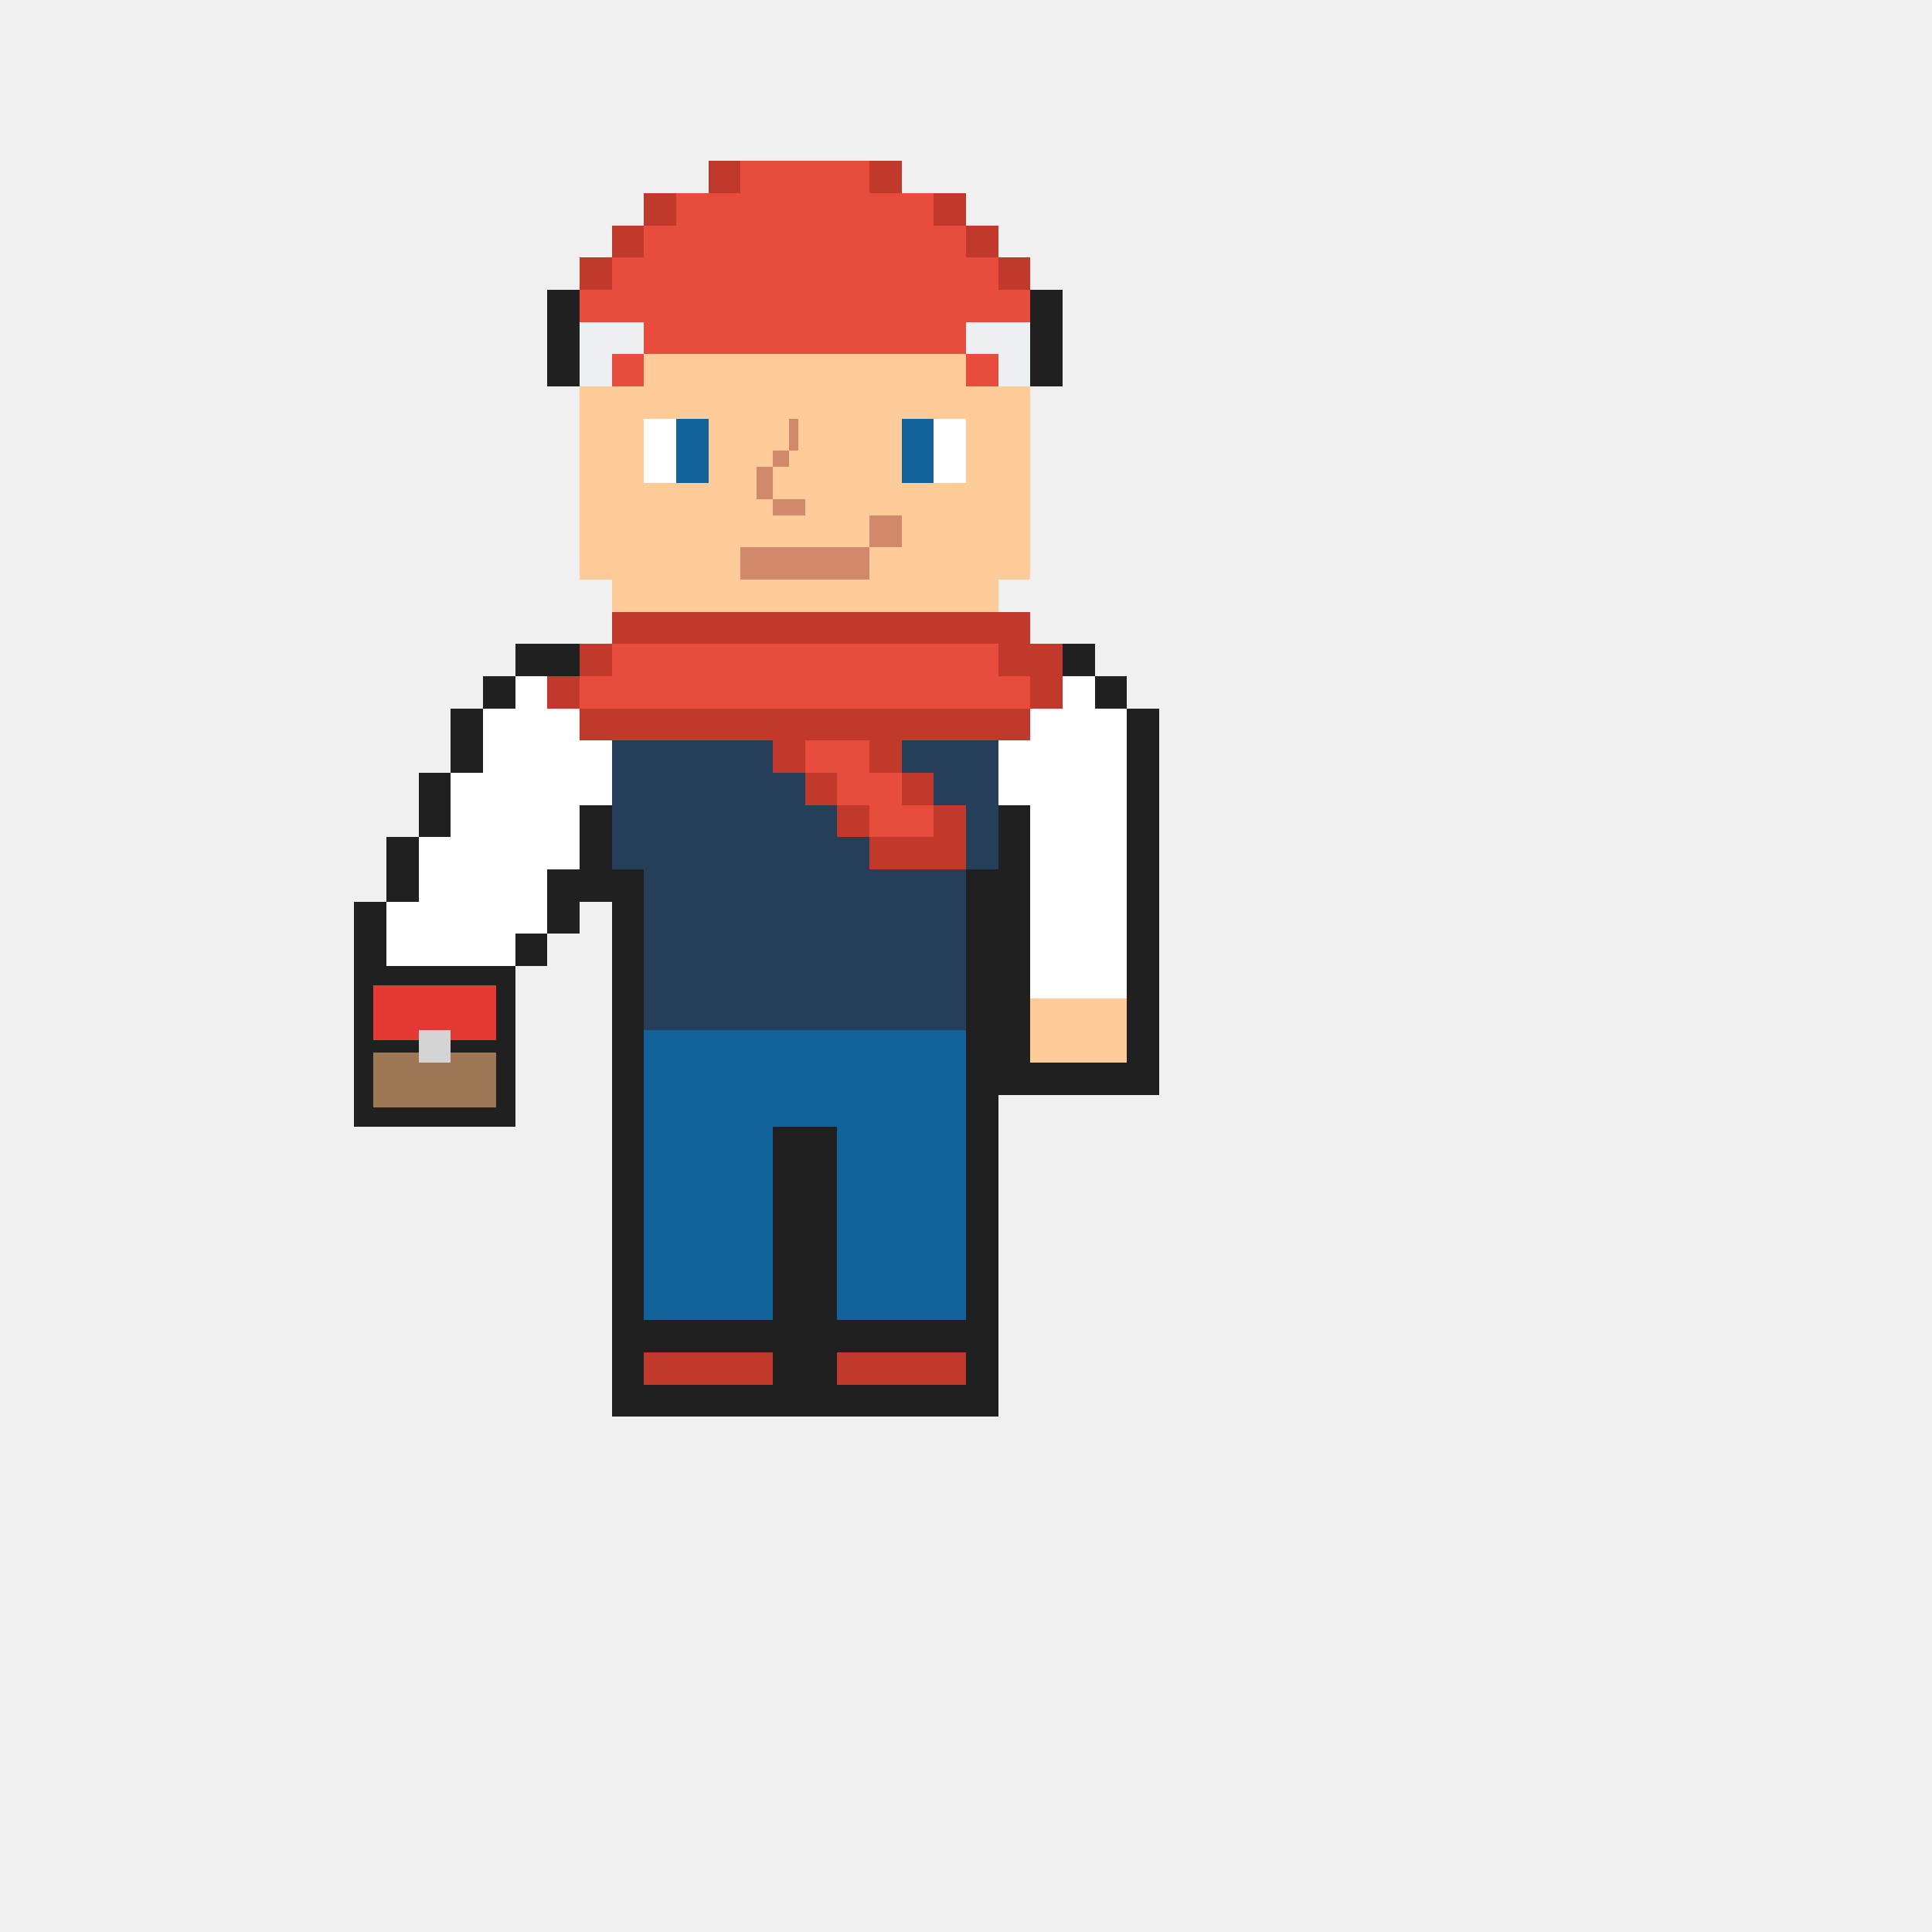
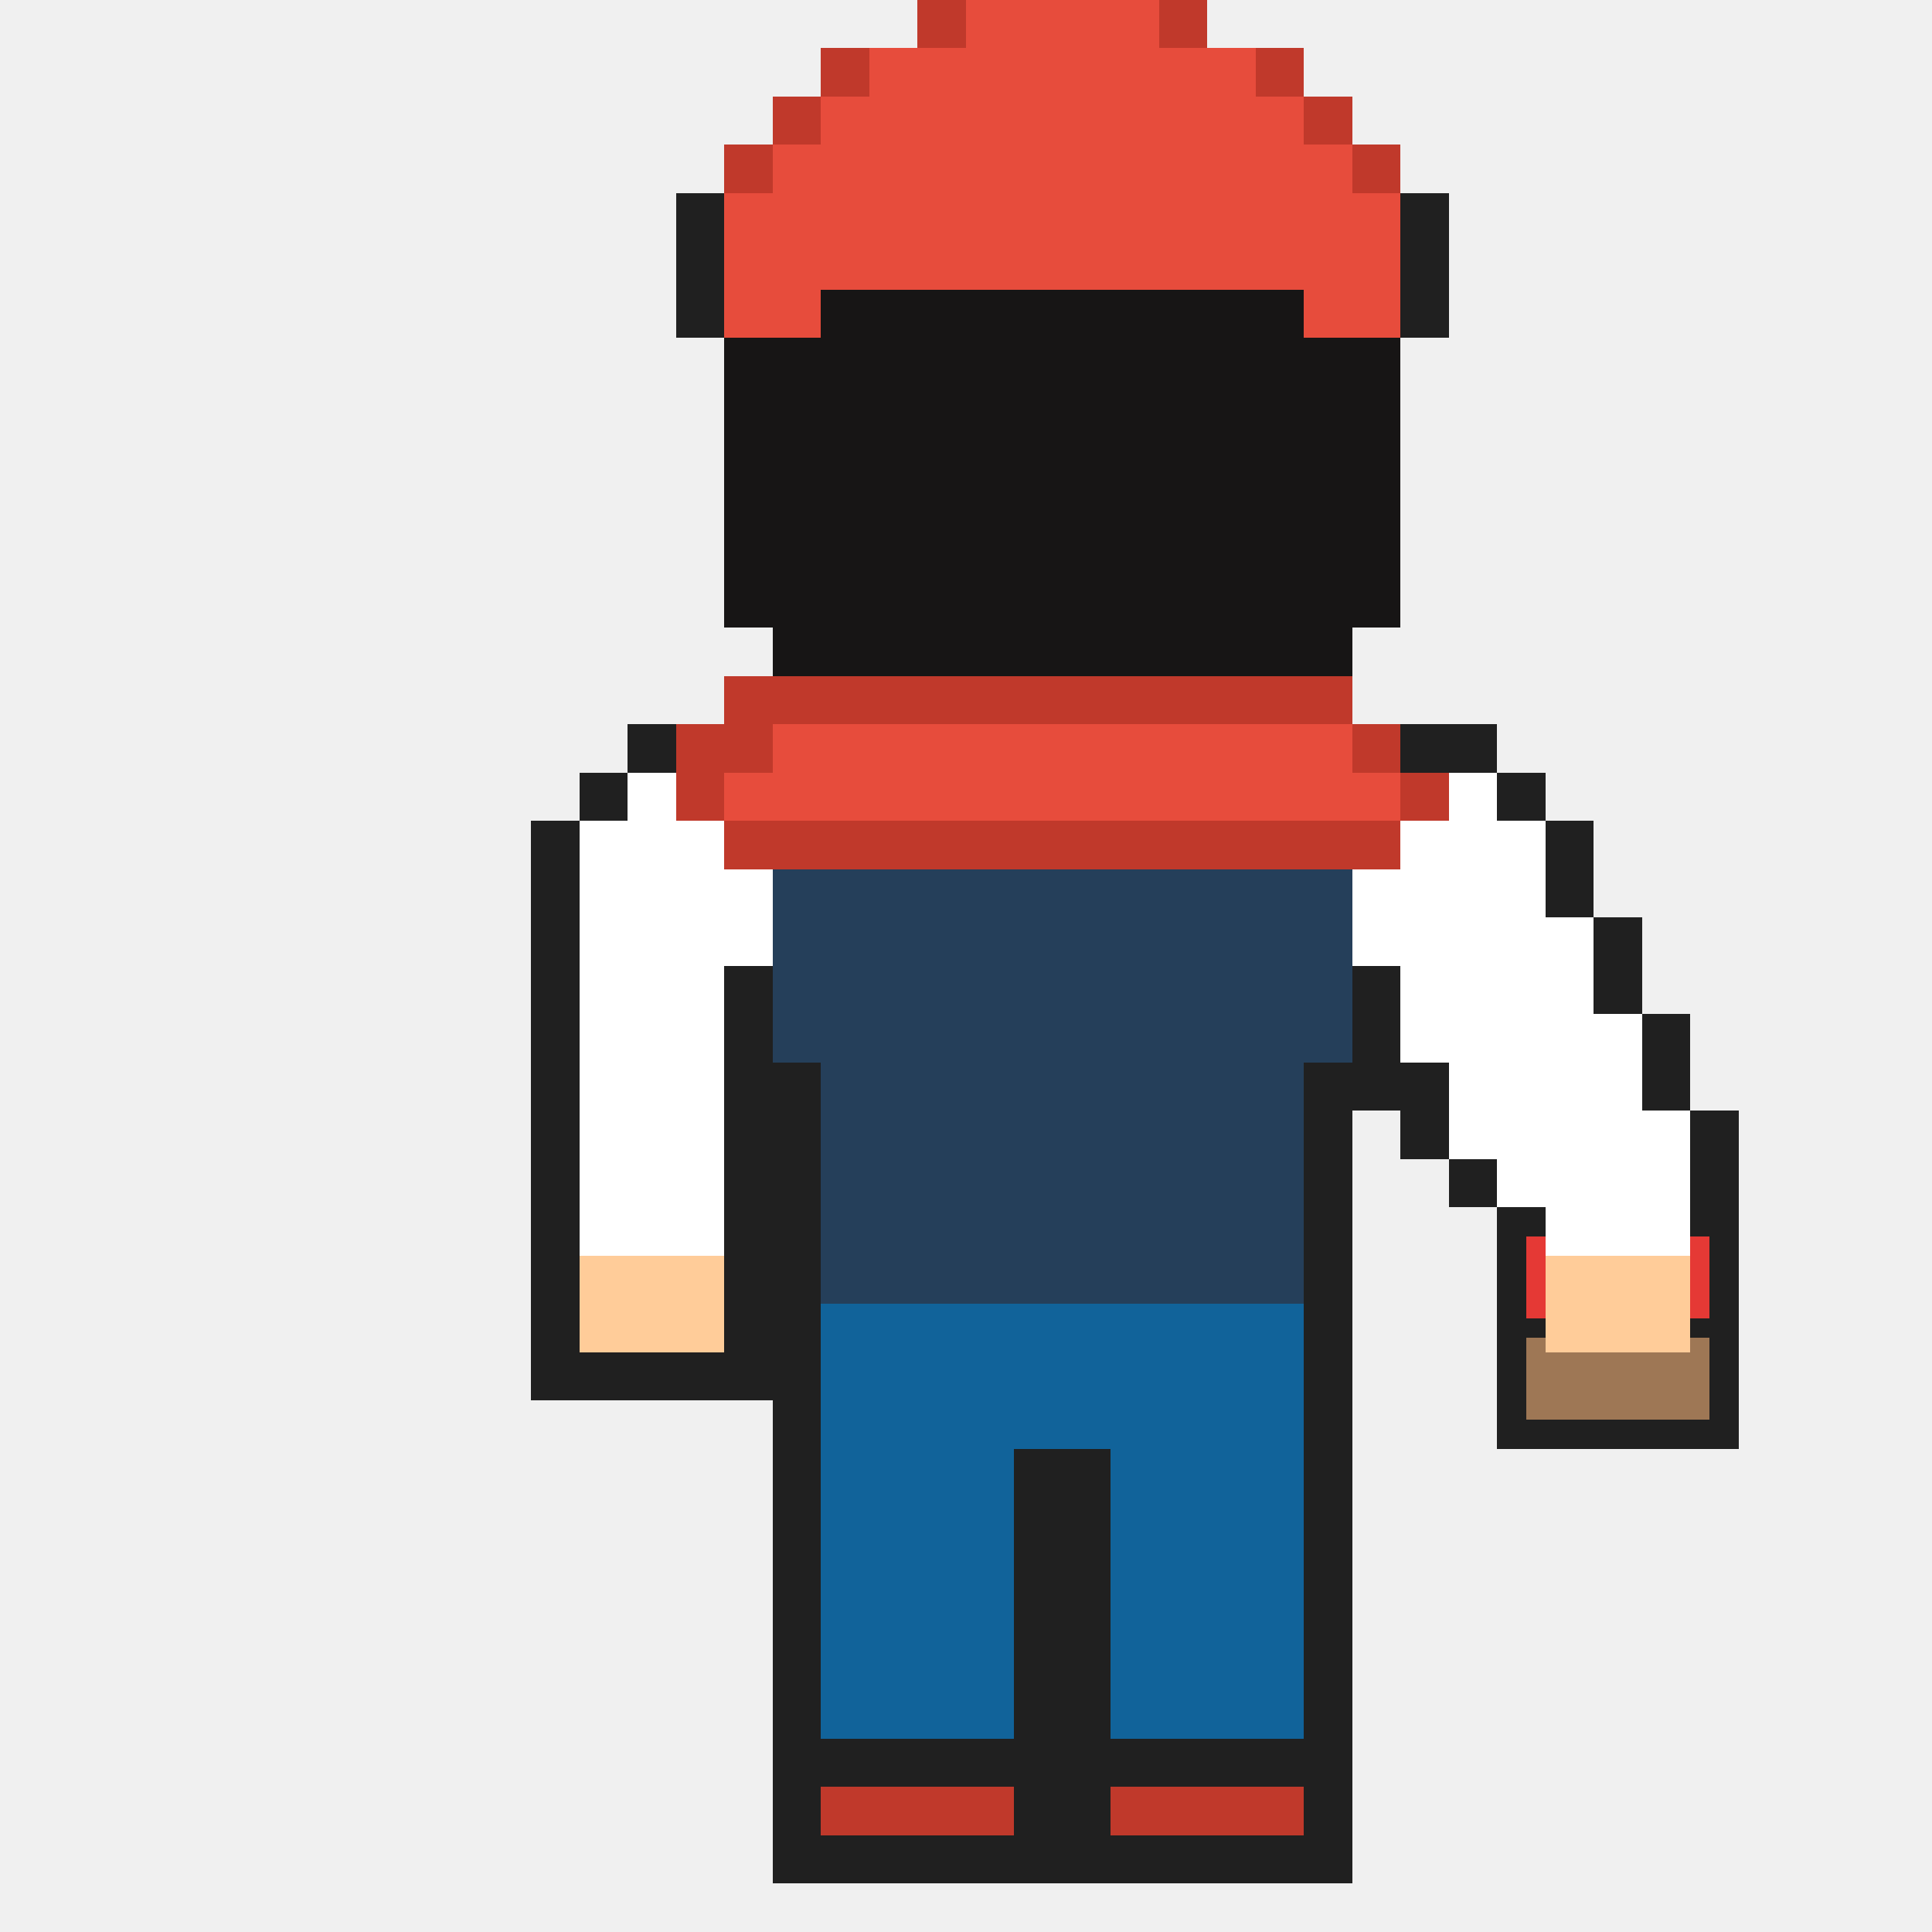
- <svg xmlns="http://www.w3.org/2000/svg" width="400" height="400" viewBox="0 0 60 50" shape-rendering="crispEdges">
+ <svg xmlns="http://www.w3.org/2000/svg" width="400" height="400" viewBox="0 0 40 40" shape-rendering="crispEdges">
  <defs>
    <style>
      .outline    { fill: #202020; }
      .hat-red    { fill: #e74c3c; }
      .hat-shadow { fill: #c0392b; }
      .hat-white  { fill: #ecf0f1; }
      .hat-grey   { fill: #95a5a6; }
      .hair       { fill: #2c3e50; }
      .skin       { fill: #ffcc99; }
      .skin-shadow{ fill: #e6b07e; }
-       .eye        { fill: #000000; }
+       .eye        { fill: #171515; }
      .scarf      { fill: #e74c3c; }
      .vest       { fill: #253f5a; }
      .vest-light { fill: #34495e; }
      .bag        { fill: #f1c40f; }
      .pants      { fill: #11639a; }
      .shoes      { fill: #c0392b; }
      .shoes-dark { fill: #202020; }
      .white      { fill: #ffffff; }
    </style>
  </defs>
-   <g transform="translate(40, 0) scale(-1, 1)">
+   <g transform="translate(7, 0)">
    <rect x="12" y="0" width="6" height="1" class="hat-shadow" />
    <rect x="13" y="0" width="4" height="1" class="hat-red" />
    <rect x="10" y="1" width="10" height="1" class="hat-shadow" />
    <rect x="11" y="1" width="8" height="1" class="hat-red" />
    <rect x="9" y="2" width="12" height="1" class="hat-shadow" />
    <rect x="10" y="2" width="10" height="1" class="hat-red" />
    <rect x="8" y="3" width="14" height="1" class="hat-shadow" />
    <rect x="9" y="3" width="12" height="1" class="hat-red" />
    <rect x="8" y="4" width="14" height="3" class="hat-red" />
    <rect x="7" y="4" width="1" height="3" class="outline" />
    <rect x="22" y="4" width="1" height="3" class="outline" />
-     <rect x="8" y="5" width="2" height="1" class="hat-white" />
-     <rect x="20" y="5" width="2" height="1" class="hat-white" />
-     <rect x="8" y="6" width="1" height="1" class="hat-white" />
-     <rect x="21" y="6" width="1" height="1" class="hat-white" />
-     <rect x="10" y="5" width="10" height="1" class="hat-red" />
    <rect x="6" y="15" width="18" height="1" class="outline" />
-     <rect x="10" y="6" width="10" height="10" class="skin" />
-     <rect x="9" y="7" width="12" height="7" class="skin" />
-     <rect x="8" y="7" width="14" height="6" class="skin" />
+     <rect x="10" y="6" width="10" height="10" class="eye" />
+     <rect x="9" y="7" width="12" height="7" class="eye" />
+     <rect x="8" y="7" width="14" height="6" class="eye" />
    <rect x="5" y="16" width="20" height="1" class="outline" />
    <rect x="6" y="16" width="18" height="1" class="white" />
    <rect x="9" y="22" width="12" height="5" class="outline" />
    <rect x="9" y="16" width="12" height="6" class="vest" />
    <rect x="10" y="22" width="10" height="6" class="vest" />
    <rect x="4" y="17" width="5" height="12" class="outline" />
    <rect x="5" y="17" width="4" height="9" class="white" />
    <rect x="8" y="20" width="1" height="6" class="outline" />
    <rect x="5" y="26" width="3" height="2" class="skin" />
+     <rect x="24" y="25" width="5" height="5" class="outline" />
+     <rect x="24.6" y="25.6" width="3.8" height="1.7" fill="#e53935" />
+     <rect x="24.6" y="27.7" width="3.8" height="1.7" fill="#9e7755" />
    <rect x="21" y="17" width="5" height="6" class="outline" />
    <rect x="21" y="17" width="4" height="5" class="white" />
    <rect x="21" y="20" width="1" height="2" class="outline" />
    <rect x="26" y="19" width="1" height="2" class="outline" />
    <rect x="27" y="21" width="1" height="2" class="outline" />
    <rect x="22" y="23" width="7" height="1" class="outline" />
    <rect x="23" y="24" width="6" height="1" class="outline" />
    <rect x="23" y="19" width="3" height="5" class="white" />
-     <rect x="24" y="21" width="3" height="5" class="white" />
-     <rect x="25" y="23" width="3" height="4" class="white" />
-     <rect x="24" y="25" width="5" height="5" class="outline" />
-     <rect x="24.6" y="25.6" width="3.8" height="1.7" fill="#e53935" />
-     <rect x="24.6" y="27.7" width="3.8" height="1.7" fill="#9e7755" />
-     <rect x="26" y="27" width="1" height="1" fill="#d4d4d4" />
+     <rect x="24" y="21" width="3" height="4" class="white" />
+     <rect x="25" y="23" width="3" height="3" class="white" />
+     <rect x="25" y="26" width="3" height="2" class="skin" />
    <rect x="8" y="14" width="13" height="1" class="hat-shadow" />
    <rect x="7" y="15" width="15" height="1" class="hat-shadow" />
    <rect x="7" y="16" width="16" height="1" class="hat-shadow" />
    <rect x="8" y="17" width="14" height="1" class="hat-shadow" />
    <rect x="8" y="16" width="14" height="1" class="hat-red" />
    <rect x="9" y="15" width="12" height="1" class="hat-red" />
-     <rect x="12" y="18" width="4" height="1" class="hat-shadow" />
-     <rect x="13" y="18" width="2" height="1" class="hat-red" />
-     <rect x="11" y="19" width="4" height="1" class="hat-shadow" />
-     <rect x="12" y="19" width="2" height="1" class="hat-red" />
-     <rect x="10" y="20" width="4" height="1" class="hat-shadow" />
-     <rect x="11" y="20" width="2" height="1" class="hat-red" />
-     <rect x="10" y="21" width="3" height="1" class="hat-shadow" />
    <rect x="9" y="27" width="12" height="12" class="outline" />
    <rect x="10" y="27" width="4" height="9" class="pants" />
    <rect x="16" y="27" width="4" height="9" class="pants" />
    <rect x="10" y="27" width="10" height="3" class="pants" />
    <rect x="10" y="37" width="4" height="1" class="shoes" />
    <rect x="16" y="37" width="4" height="1" class="shoes" />
-     <rect x="10" y="8" width="2" height="2" class="pants" />
-     <rect x="18" y="8" width="2" height="2" class="pants" />
-     <rect x="10" y="8" width="1" height="2" class="white" />
-     <rect x="19" y="8" width="1" height="2" class="white" />
-     <rect x="15.2" y="8" width="0.3" height="1" fill="#d0896a" />
-     <rect x="15.5" y="9" width="0.5" height="0.5" fill="#d0896a" />
-     <rect x="16" y="9.5" width="0.5" height="1" fill="#d0896a" />
-     <rect x="15" y="10.5" width="1" height="0.5" fill="#d0896a" />
-     <rect x="13" y="12" width="4" height="1" fill="#d0896a" />
-     <rect x="12" y="11" width="1" height="1" fill="#d0896a" />
  </g>
</svg>
